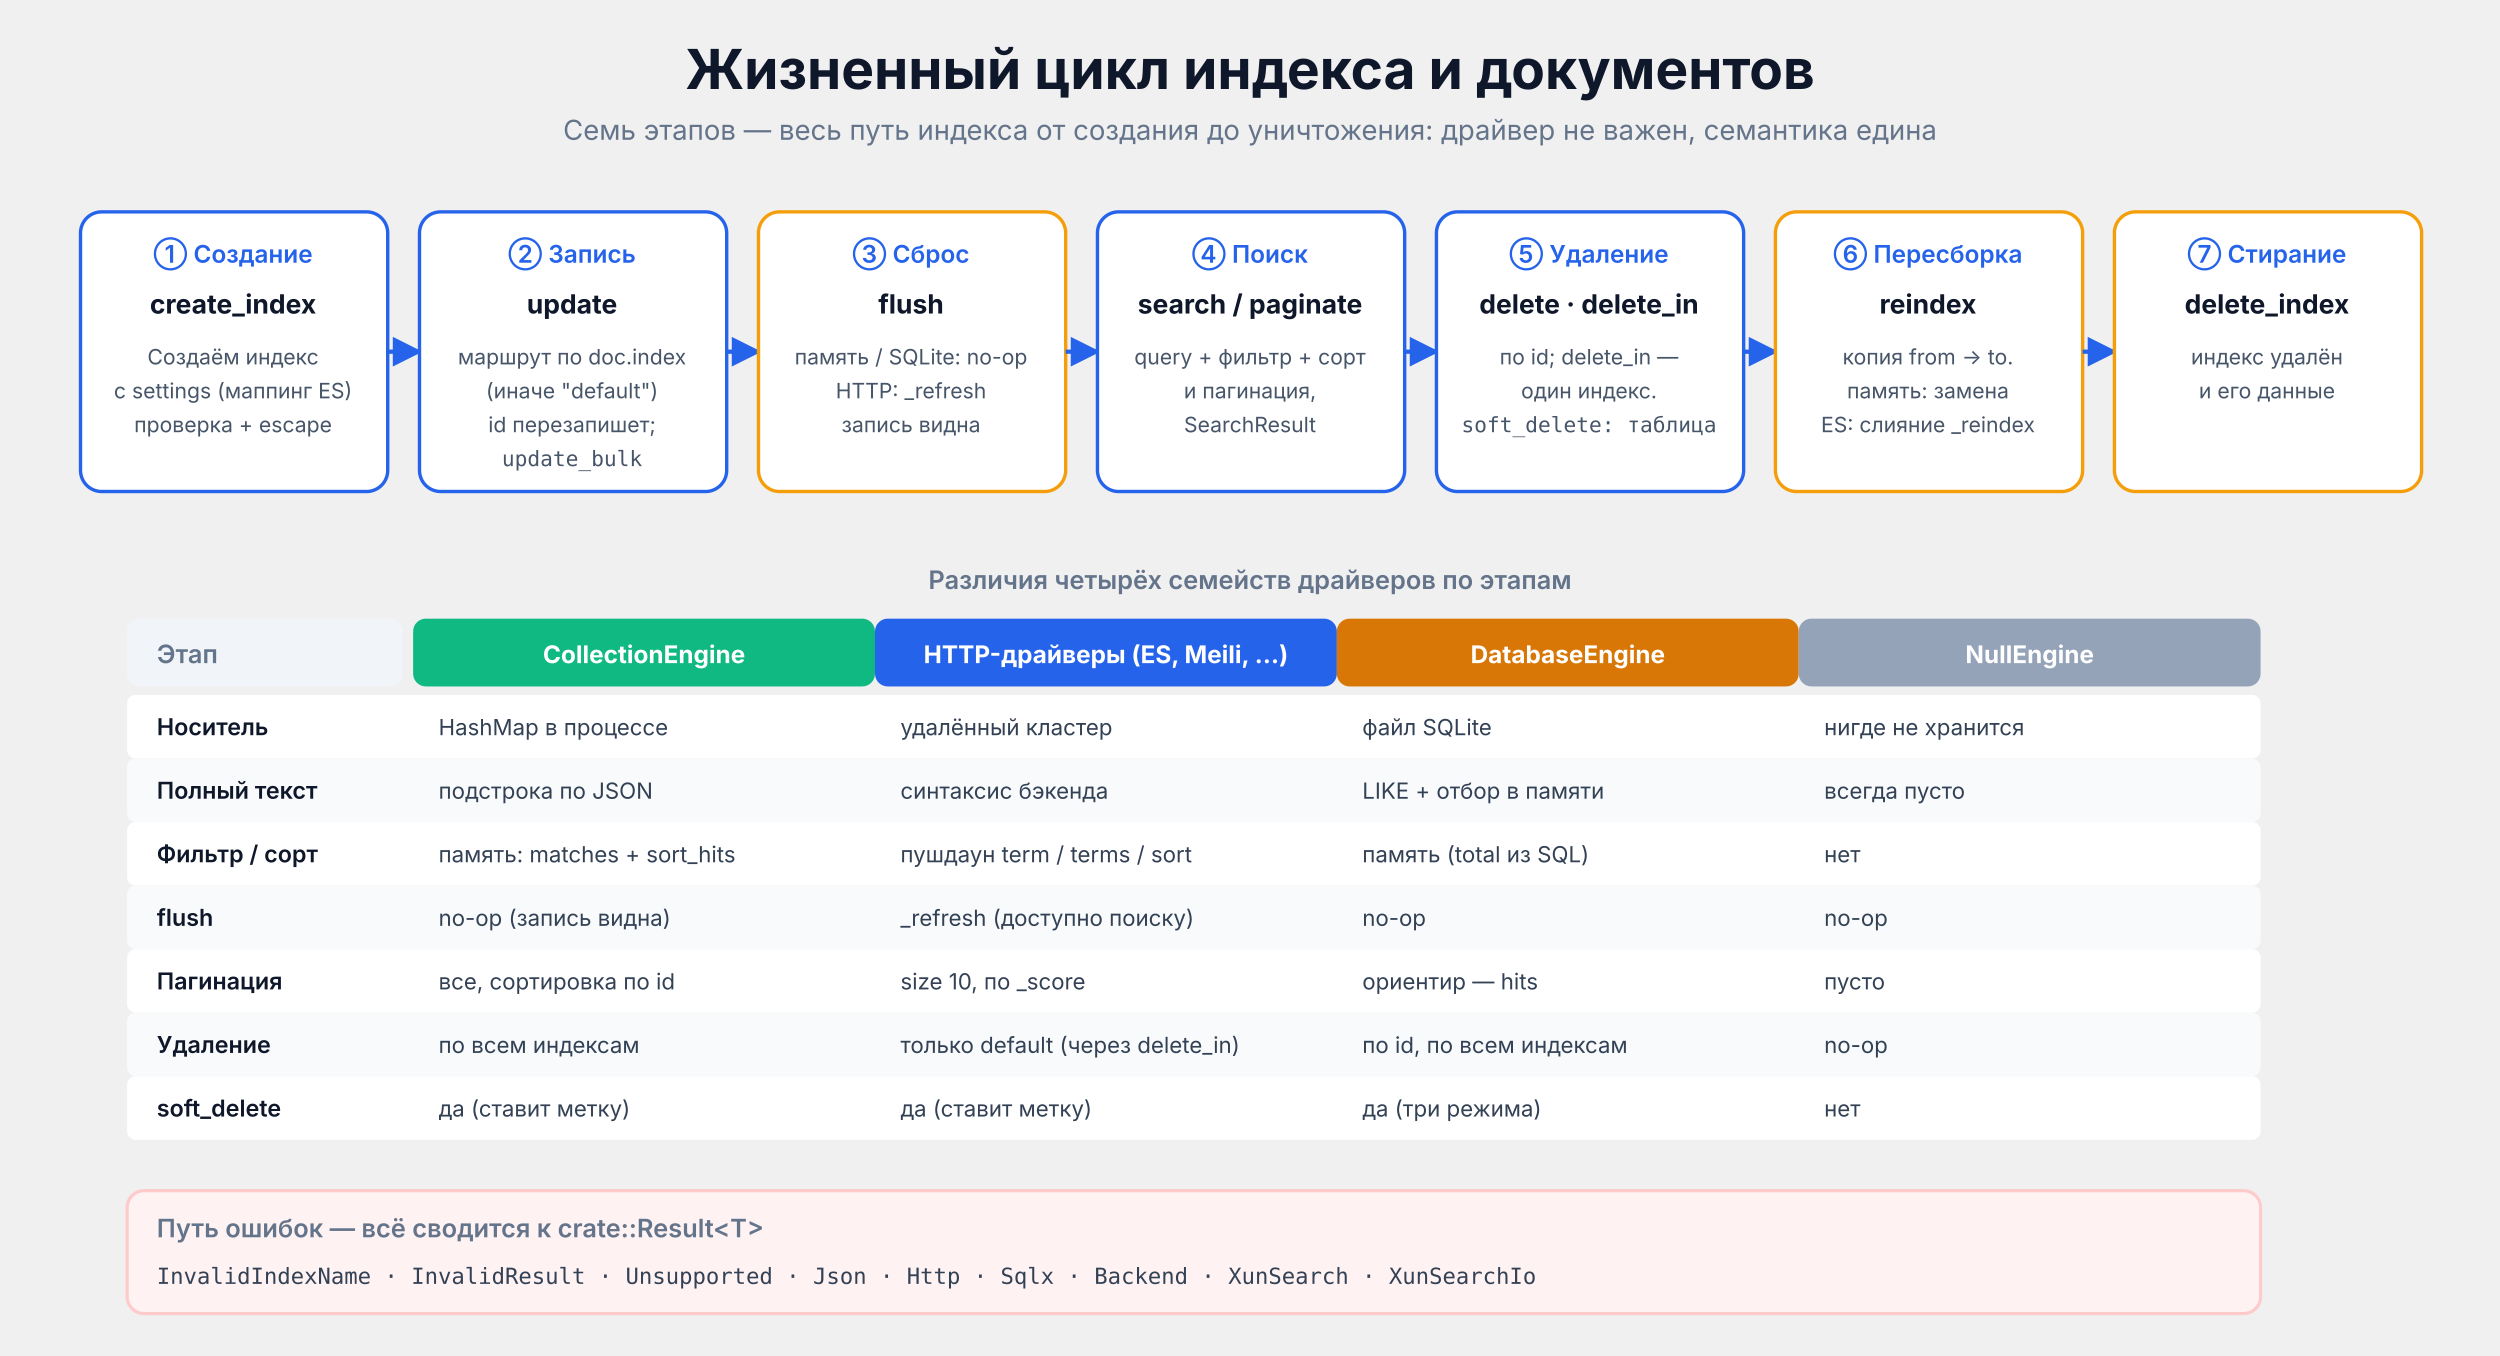
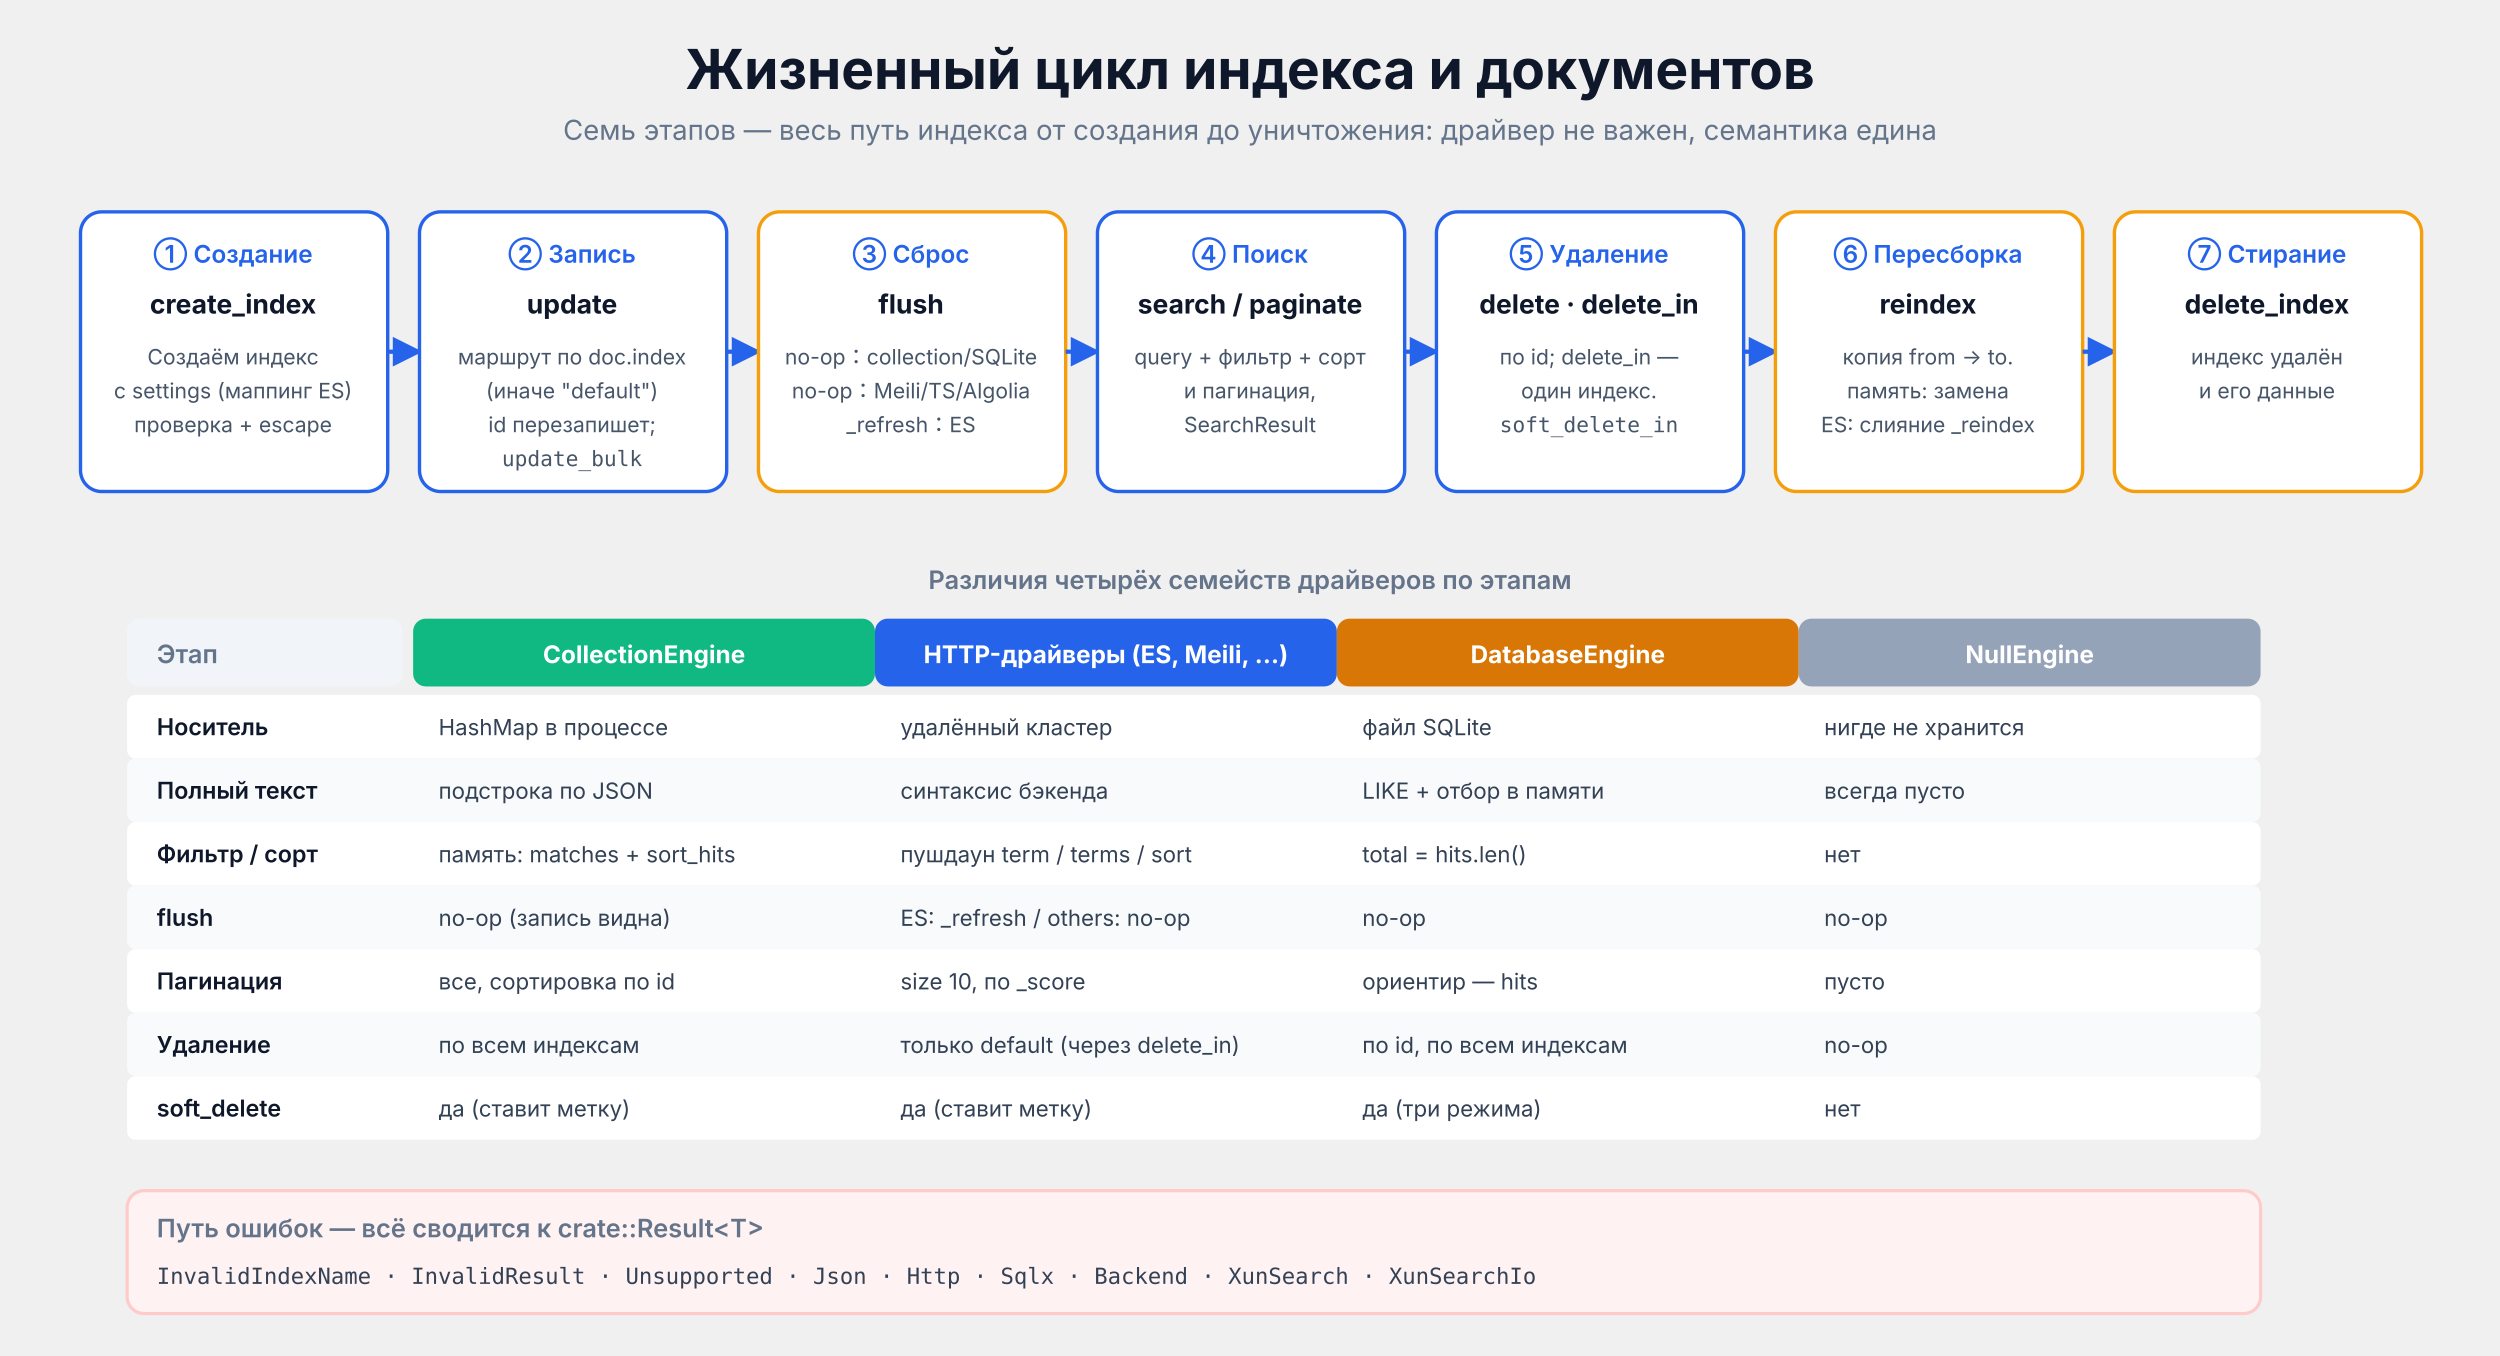
<svg xmlns="http://www.w3.org/2000/svg" viewBox="0 0 1180 640" font-family="system-ui, -apple-system, 'Segoe UI', sans-serif" role="img" aria-labelledby="lifeTitle">
  <defs>
    <marker id="arrow2" viewBox="0 0 10 10" refX="9" refY="5" markerWidth="7" markerHeight="7" orient="auto-start-reverse">
      <path d="M 0 0 L 10 5 L 0 10 z" fill="#2563eb" />
    </marker>
    <style>
      .title { font-size: 26px; font-weight: 700; fill: #0f172a; }
      .sub   { font-size: 13px; fill: #64748b; }
      .node  { fill: #ffffff; stroke: #2563eb; stroke-width: 1.6; }
      .node-alt { stroke: #f59e0b; }
      .step  { font-size: 11.5px; font-weight: 600; fill: #2563eb; }
      .name  { font-size: 12.5px; font-weight: 700; fill: #0f172a; }
      .desc  { font-size: 10px; fill: #475569; }
      .hdr   { font-size: 11.5px; font-weight: 700; fill: #ffffff; }
      .cell  { font-size: 10.5px; fill: #334155; }
      .rowlb { font-size: 11px; font-weight: 600; fill: #0f172a; }
      .lbl   { font-size: 12px; fill: #64748b; font-weight: 600; }
      .mono  { font-family: ui-monospace, SFMono-Regular, Menlo, monospace; }
    </style>
  </defs>
  <text x="590" y="42" text-anchor="middle" class="title">Жизненный цикл индекса и документов</text>
  <text x="590" y="66" text-anchor="middle" class="sub">Семь этапов — весь путь индекса от создания до уничтожения: драйвер не важен, семантика едина</text>
  <rect x="38" y="100" width="145" height="132" rx="10" class="node" />
  <text x="110" y="124" text-anchor="middle" class="step">① Создание</text>
  <text x="110" y="148" text-anchor="middle" class="name">create_index</text>
  <text x="110" y="172" text-anchor="middle" class="desc">Создаём индекс</text>
  <text x="110" y="188" text-anchor="middle" class="desc">с settings (маппинг ES)</text>
  <text x="110" y="204" text-anchor="middle" class="desc">проверка + escape</text>
  <line x1="183" y1="166" x2="198" y2="166" stroke="#2563eb" stroke-width="2" marker-end="url(#arrow2)" />
  <rect x="198" y="100" width="145" height="132" rx="10" class="node" />
  <text x="270" y="124" text-anchor="middle" class="step">② Запись</text>
  <text x="270" y="148" text-anchor="middle" class="name">update</text>
  <text x="270" y="172" text-anchor="middle" class="desc">маршрут по doc.index</text>
  <text x="270" y="188" text-anchor="middle" class="desc">(иначе "default")</text>
  <text x="270" y="204" text-anchor="middle" class="desc">id перезапишет;</text>
  <text x="270" y="220" text-anchor="middle" class="desc mono">update_bulk</text>
  <line x1="343" y1="166" x2="358" y2="166" stroke="#2563eb" stroke-width="2" marker-end="url(#arrow2)" />
  <rect x="358" y="100" width="145" height="132" rx="10" class="node node-alt" />
  <text x="430" y="124" text-anchor="middle" class="step">③ Сброс</text>
  <text x="430" y="148" text-anchor="middle" class="name">flush</text>
-   <text x="430" y="172" text-anchor="middle" class="desc">память / SQLite: no-op</text>
-   <text x="430" y="188" text-anchor="middle" class="desc">HTTP: _refresh</text>
-   <text x="430" y="204" text-anchor="middle" class="desc">запись видна</text>
+   <text x="430" y="172" text-anchor="middle" class="desc">no-op：collection/SQLite</text>
+   <text x="430" y="188" text-anchor="middle" class="desc">no-op：Meili/TS/Algolia</text>
+   <text x="430" y="204" text-anchor="middle" class="desc">_refresh：ES</text>
  <line x1="503" y1="166" x2="518" y2="166" stroke="#2563eb" stroke-width="2" marker-end="url(#arrow2)" />
  <rect x="518" y="100" width="145" height="132" rx="10" class="node" />
  <text x="590" y="124" text-anchor="middle" class="step">④ Поиск</text>
  <text x="590" y="148" text-anchor="middle" class="name">search / paginate</text>
  <text x="590" y="172" text-anchor="middle" class="desc">query + фильтр + сорт</text>
  <text x="590" y="188" text-anchor="middle" class="desc">и пагинация,</text>
  <text x="590" y="204" text-anchor="middle" class="desc">SearchResult</text>
  <line x1="663" y1="166" x2="678" y2="166" stroke="#2563eb" stroke-width="2" marker-end="url(#arrow2)" />
  <rect x="678" y="100" width="145" height="132" rx="10" class="node" />
  <text x="750" y="124" text-anchor="middle" class="step">⑤ Удаление</text>
  <text x="750" y="148" text-anchor="middle" class="name">delete · delete_in</text>
  <text x="750" y="172" text-anchor="middle" class="desc">по id; delete_in —</text>
  <text x="750" y="188" text-anchor="middle" class="desc">один индекс.</text>
-   <text x="750" y="204" text-anchor="middle" class="desc mono">soft_delete: таблица</text>
+   <text x="750" y="204" text-anchor="middle" class="desc mono">soft_delete_in</text>
  <line x1="823" y1="166" x2="838" y2="166" stroke="#2563eb" stroke-width="2" marker-end="url(#arrow2)" />
  <rect x="838" y="100" width="145" height="132" rx="10" class="node node-alt" />
  <text x="910" y="124" text-anchor="middle" class="step">⑥ Пересборка</text>
  <text x="910" y="148" text-anchor="middle" class="name">reindex</text>
  <text x="910" y="172" text-anchor="middle" class="desc">копия from → to.</text>
  <text x="910" y="188" text-anchor="middle" class="desc">память: замена</text>
  <text x="910" y="204" text-anchor="middle" class="desc">ES: слияние _reindex</text>
  <line x1="983" y1="166" x2="998" y2="166" stroke="#2563eb" stroke-width="2" marker-end="url(#arrow2)" />
  <rect x="998" y="100" width="145" height="132" rx="10" class="node node-alt" />
  <text x="1070" y="124" text-anchor="middle" class="step">⑦ Стирание</text>
  <text x="1070" y="148" text-anchor="middle" class="name">delete_index</text>
  <text x="1070" y="172" text-anchor="middle" class="desc">индекс удалён</text>
  <text x="1070" y="188" text-anchor="middle" class="desc">и его данные</text>
  <text x="590" y="278" text-anchor="middle" class="lbl">Различия четырёх семейств драйверов по этапам</text>
  <rect x="60" y="292" width="130" height="32" rx="6" fill="#f1f5f9" />
  <rect x="195" y="292" width="218" height="32" rx="6" fill="#10b981" />
  <rect x="413" y="292" width="218" height="32" rx="6" fill="#2563eb" />
  <rect x="631" y="292" width="218" height="32" rx="6" fill="#d97706" />
  <rect x="849" y="292" width="218" height="32" rx="6" fill="#94a3b8" />
  <text x="74" y="313" class="lbl">Этап</text>
  <text x="304" y="313" text-anchor="middle" class="hdr">CollectionEngine</text>
  <text x="522" y="313" text-anchor="middle" class="hdr">HTTP-драйверы (ES, Meili, …)</text>
  <text x="740" y="313" text-anchor="middle" class="hdr">DatabaseEngine</text>
  <text x="958" y="313" text-anchor="middle" class="hdr">NullEngine</text>
  <rect x="60" y="328" width="1007" height="30" rx="4" fill="#ffffff" />
  <text x="74" y="347" class="rowlb">Носитель</text>
  <text x="207" y="347" class="cell">HashMap в процессе</text>
  <text x="425" y="347" class="cell">удалённый кластер</text>
  <text x="643" y="347" class="cell">файл SQLite</text>
  <text x="861" y="347" class="cell">нигде не хранится</text>
  <rect x="60" y="358" width="1007" height="30" rx="4" fill="#f8fafc" />
  <text x="74" y="377" class="rowlb">Полный текст</text>
  <text x="207" y="377" class="cell">подстрока по JSON</text>
  <text x="425" y="377" class="cell">синтаксис бэкенда</text>
  <text x="643" y="377" class="cell">LIKE + отбор в памяти</text>
  <text x="861" y="377" class="cell">всегда пусто</text>
  <rect x="60" y="388" width="1007" height="30" rx="4" fill="#ffffff" />
  <text x="74" y="407" class="rowlb">Фильтр / сорт</text>
  <text x="207" y="407" class="cell">память: matches + sort_hits</text>
  <text x="425" y="407" class="cell">пушдаун term / terms / sort</text>
-   <text x="643" y="407" class="cell">память (total из SQL)</text>
+   <text x="643" y="407" class="cell">total = hits.len()</text>
  <text x="861" y="407" class="cell">нет</text>
  <rect x="60" y="418" width="1007" height="30" rx="4" fill="#f8fafc" />
  <text x="74" y="437" class="rowlb">flush</text>
  <text x="207" y="437" class="cell">no-op (запись видна)</text>
-   <text x="425" y="437" class="cell">_refresh (доступно поиску)</text>
+   <text x="425" y="437" class="cell">ES: _refresh / others: no-op</text>
  <text x="643" y="437" class="cell">no-op</text>
  <text x="861" y="437" class="cell">no-op</text>
  <rect x="60" y="448" width="1007" height="30" rx="4" fill="#ffffff" />
  <text x="74" y="467" class="rowlb">Пагинация</text>
  <text x="207" y="467" class="cell">все, сортировка по id</text>
  <text x="425" y="467" class="cell">size 10, по _score</text>
  <text x="643" y="467" class="cell">ориентир — hits</text>
  <text x="861" y="467" class="cell">пусто</text>
  <rect x="60" y="478" width="1007" height="30" rx="4" fill="#f8fafc" />
  <text x="74" y="497" class="rowlb">Удаление</text>
  <text x="207" y="497" class="cell">по всем индексам</text>
  <text x="425" y="497" class="cell">только default (через delete_in)</text>
  <text x="643" y="497" class="cell">по id, по всем индексам</text>
  <text x="861" y="497" class="cell">no-op</text>
  <rect x="60" y="508" width="1007" height="30" rx="4" fill="#ffffff" />
  <text x="74" y="527" class="rowlb">soft_delete</text>
  <text x="207" y="527" class="cell">да (ставит метку)</text>
  <text x="425" y="527" class="cell">да (ставит метку)</text>
  <text x="643" y="527" class="cell">да (три режима)</text>
  <text x="861" y="527" class="cell">нет</text>
  <rect x="60" y="562" width="1007" height="58" rx="8" fill="#fef2f2" stroke="#fecaca" stroke-width="1.5" />
  <text x="74" y="584" class="lbl">Путь ошибок — всё сводится к crate::Result&lt;T&gt;</text>
  <text x="74" y="606" class="cell mono">InvalidIndexName · InvalidResult · Unsupported · Json · Http · Sqlx · Backend · XunSearch · XunSearchIo</text>
</svg>
